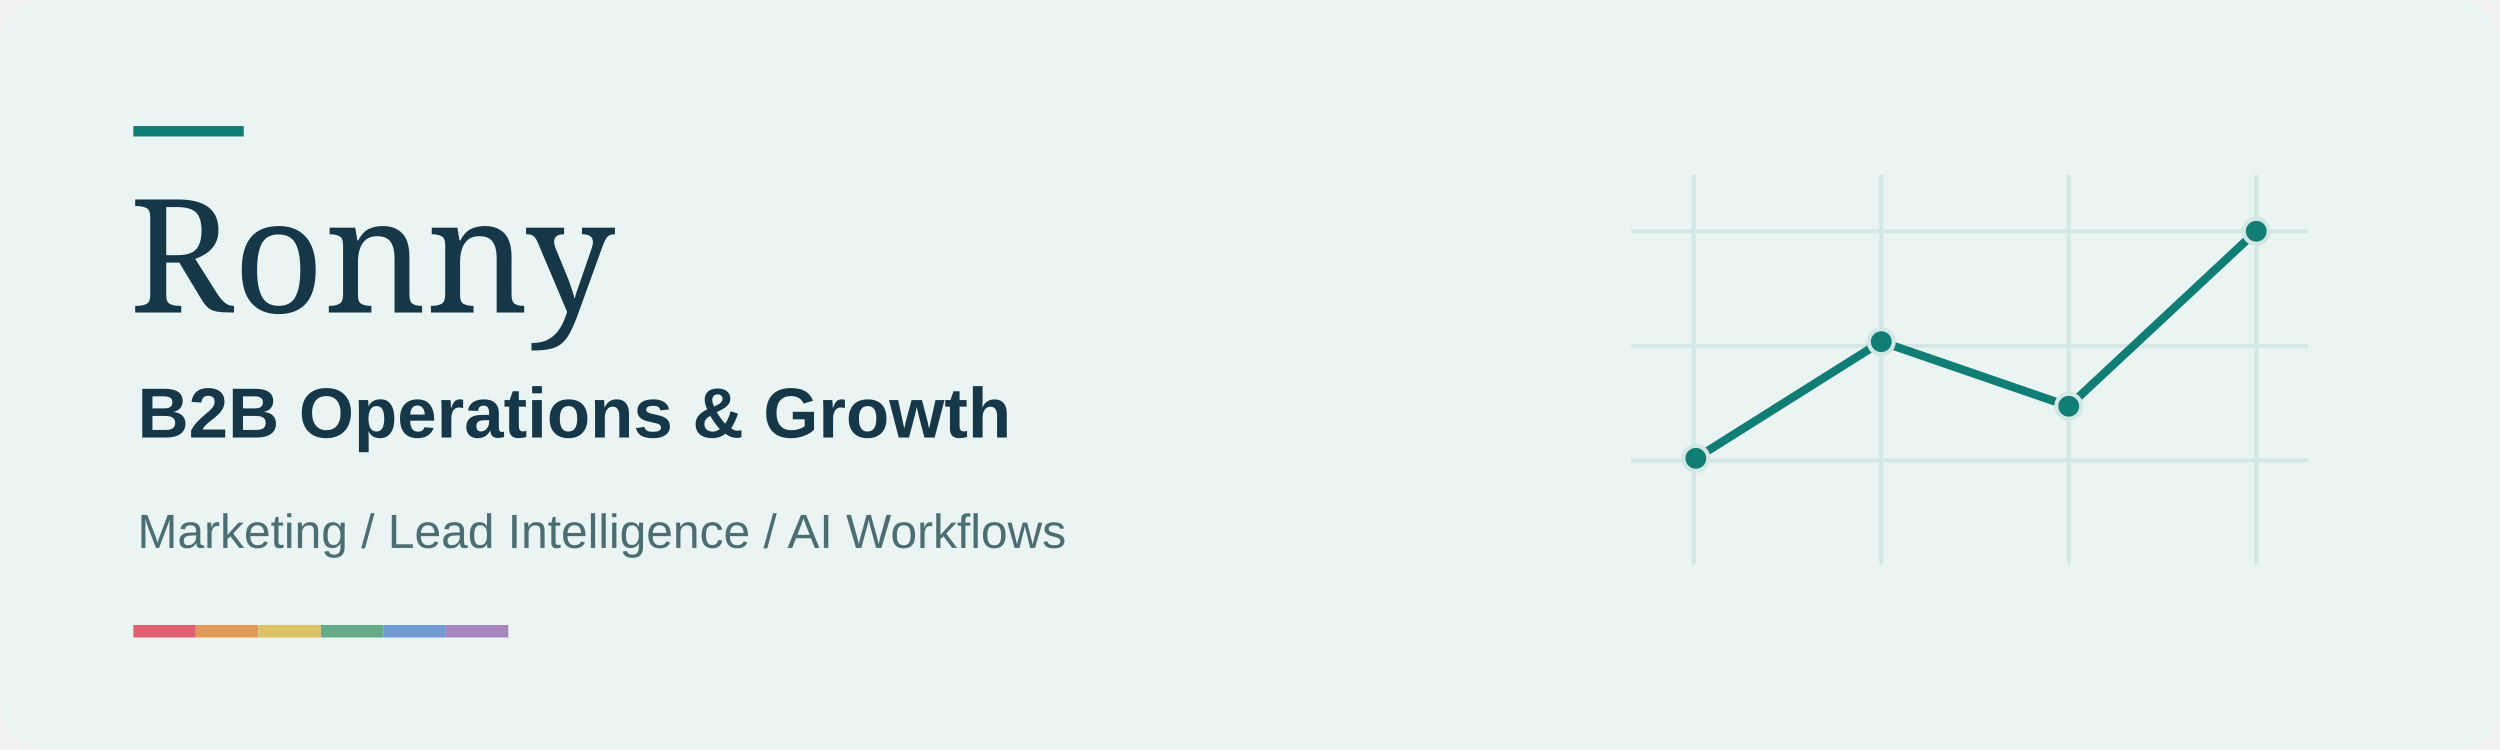
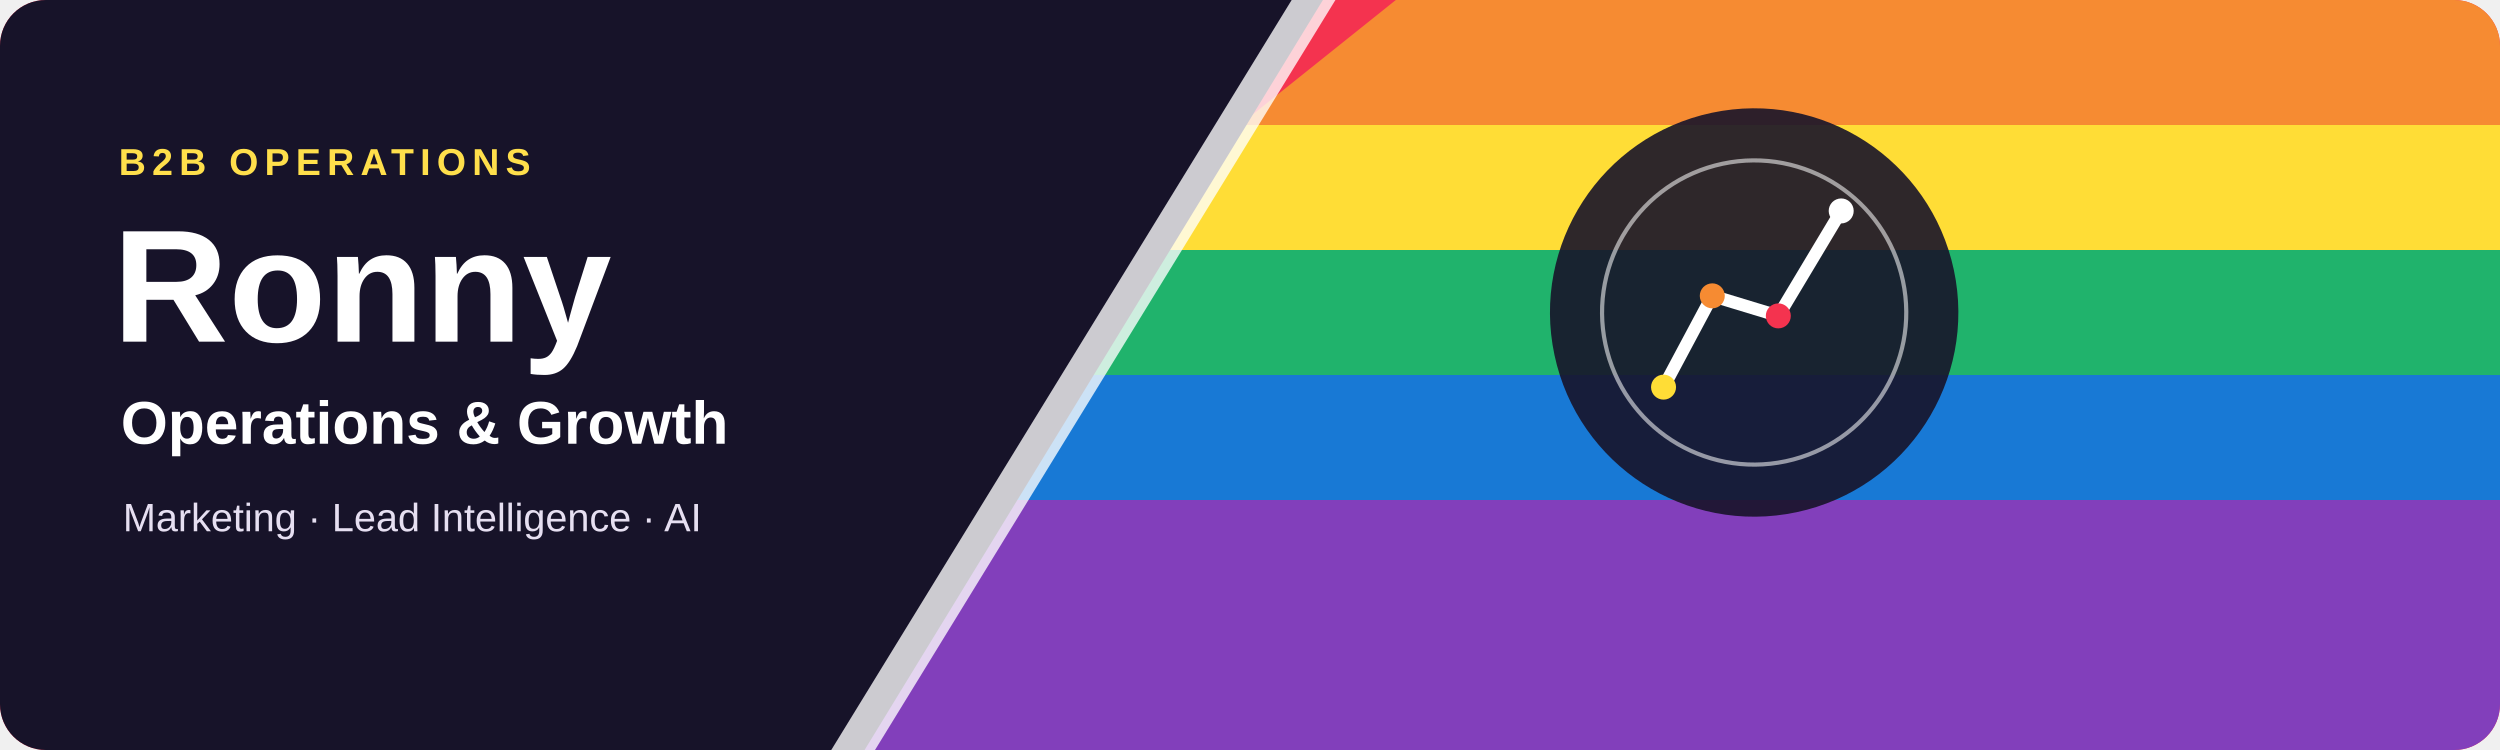
<svg xmlns="http://www.w3.org/2000/svg" width="1200" height="360" viewBox="0 0 1200 360" role="img" aria-labelledby="title desc">
-   <rect width="1200" height="360" rx="22" fill="#eaf4f2" />
-   <path d="M64 63h53" stroke="#107e74" stroke-width="5" />
-   <text x="62" y="150" fill="#153748" font-family="Georgia,serif" font-size="76">Ronny</text>
-   <text x="66" y="210" fill="#153748" font-family="Arial,sans-serif" font-size="34" font-weight="700">B2B Operations &amp; Growth</text>
-   <text x="66" y="263" fill="#4c6d72" font-family="Arial,sans-serif" font-size="23">Marketing  /  Lead Intelligence  /  AI Workflows</text>
-   <g fill="none" stroke="#d3e8e4" stroke-width="2">
-     <path d="M813 84v187M903 84v187M993 84v187M1083 84v187M783 111h325M783 166h325M783 221h325" />
-     <path d="M814 220l89-56 90 31 90-84" stroke="#107e74" stroke-width="4" />
-     <circle cx="814" cy="220" r="6" fill="#107e74" />
-     <circle cx="903" cy="164" r="6" fill="#107e74" />
-     <circle cx="993" cy="195" r="6" fill="#107e74" />
-     <circle cx="1083" cy="111" r="6" fill="#107e74" />
-   </g>
-   <g>
-     <rect x="64" y="300" width="30" height="6" fill="#df6170" />
-     <rect x="94" y="300" width="30" height="6" fill="#e29a58" />
-     <rect x="124" y="300" width="30" height="6" fill="#dec366" />
-     <rect x="154" y="300" width="30" height="6" fill="#66ab87" />
-     <rect x="184" y="300" width="30" height="6" fill="#7099d2" />
-     <rect x="214" y="300" width="30" height="6" fill="#a786c0" />
+   <defs>
+     <clipPath id="frame">
+       <rect width="1200" height="360" rx="22" />
+     </clipPath>
+   </defs>
+   <g clip-path="url(#frame)">
+     <rect width="1200" height="360" fill="#f4334f" />
+     <path d="M670 0h530v60H595z" fill="#f68b32" />
+     <path d="M595 60h605v60H520z" fill="#ffdd36" />
+     <path d="M520 120h680v60H445z" fill="#20b36c" />
+     <path d="M445 180h755v60H370z" fill="#1879d5" />
+     <path d="M370 240h830v120H220z" fill="#823fbb" />
+     <path d="M0 0h635L415 360H0z" fill="#171329" />
+     <path d="M620 0h21L420 360h-21z" fill="#fff" opacity=".78" />
+     <g font-family="Arial,Helvetica,sans-serif">
+       <text x="57" y="84" fill="#ffdf4b" font-size="18" font-weight="700" letter-spacing="3">B2B OPERATIONS</text>
+       <text x="54" y="164" fill="#fff" font-size="77" font-weight="800">Ronny</text>
+       <text x="58" y="213" fill="#fff" font-size="29" font-weight="700">Operations &amp; Growth</text>
+       <text x="59" y="255" fill="#e6dff1" font-size="19">Marketing · Lead Intelligence · AI</text>
+     </g>
+     <g transform="translate(842 150) rotate(-12)">
+       <circle r="98" fill="#171329" opacity=".9" />
+       <circle r="73" fill="none" stroke="#fff" stroke-width="2" opacity=".55" />
+       <path d="M-50 26l32-38 29 16 40-43" fill="none" stroke="#fff" stroke-width="6" stroke-linecap="round" stroke-linejoin="round" />
+       <circle cx="-50" cy="26" r="6" fill="#ffdd36" />
+       <circle cx="-18" cy="-12" r="6" fill="#f68b32" />
+       <circle cx="11" cy="4" r="6" fill="#f4334f" />
+       <circle cx="51" cy="-39" r="6" fill="#fff" />
+     </g>
  </g>
</svg>
